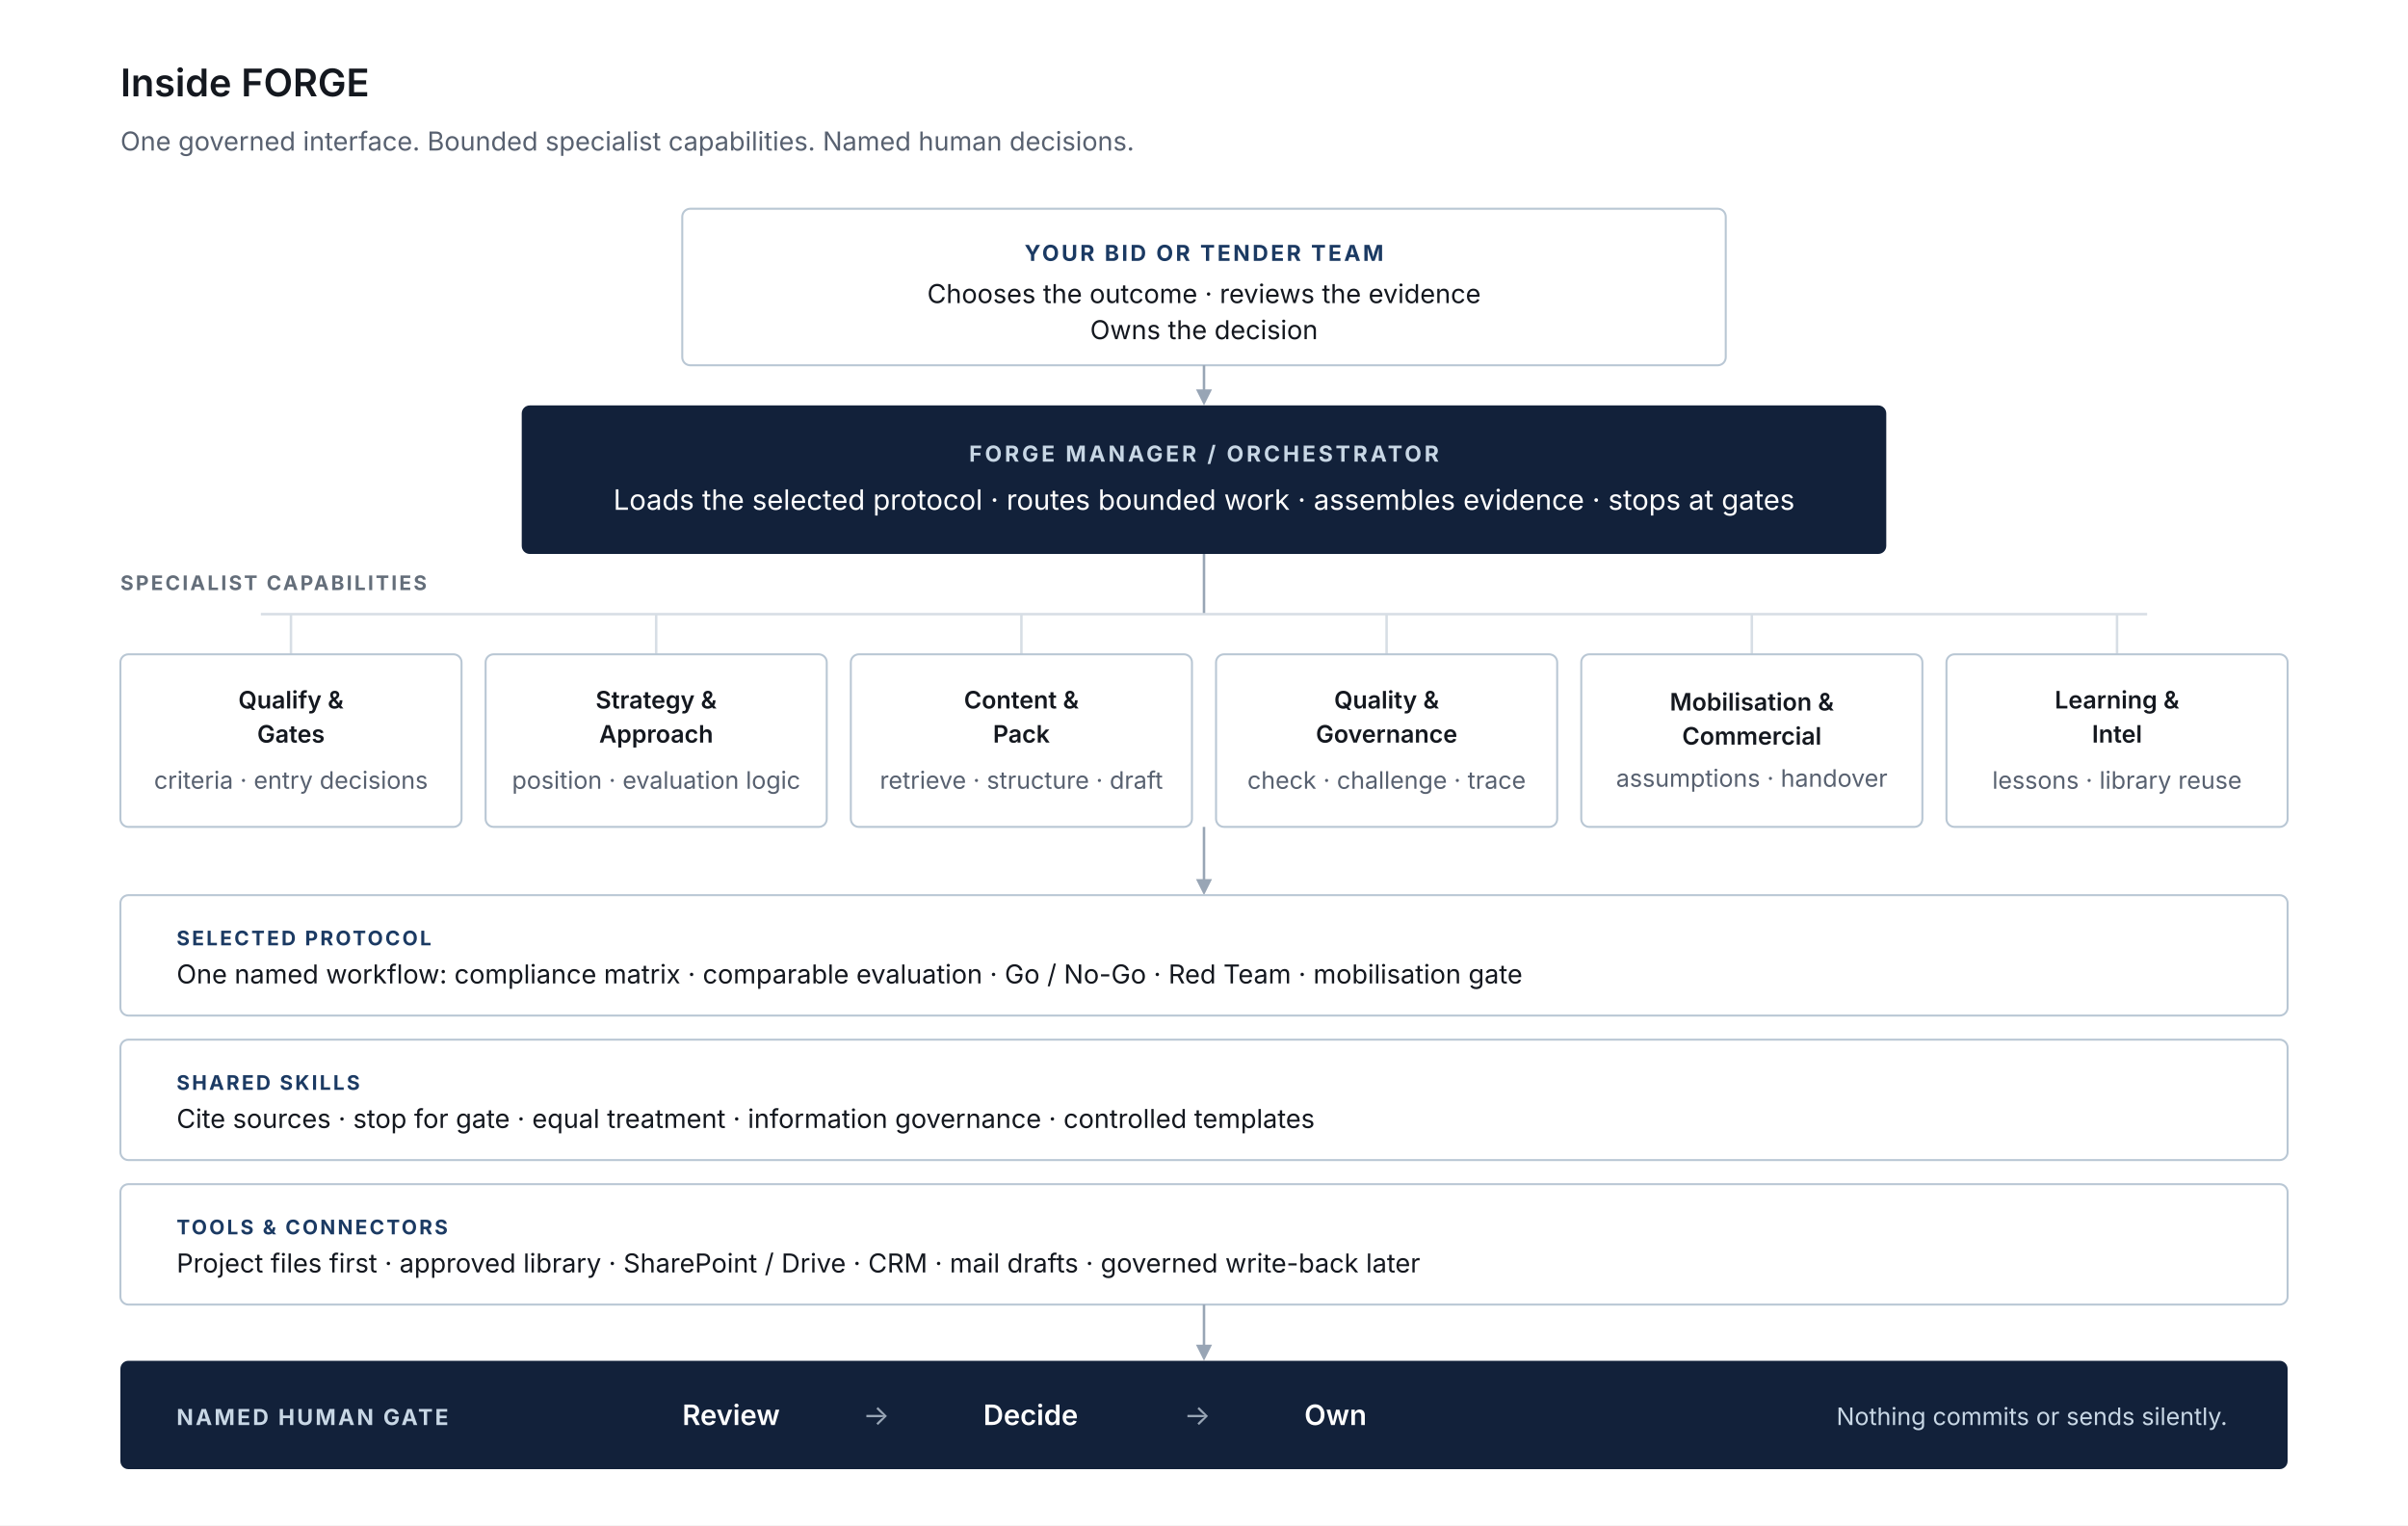
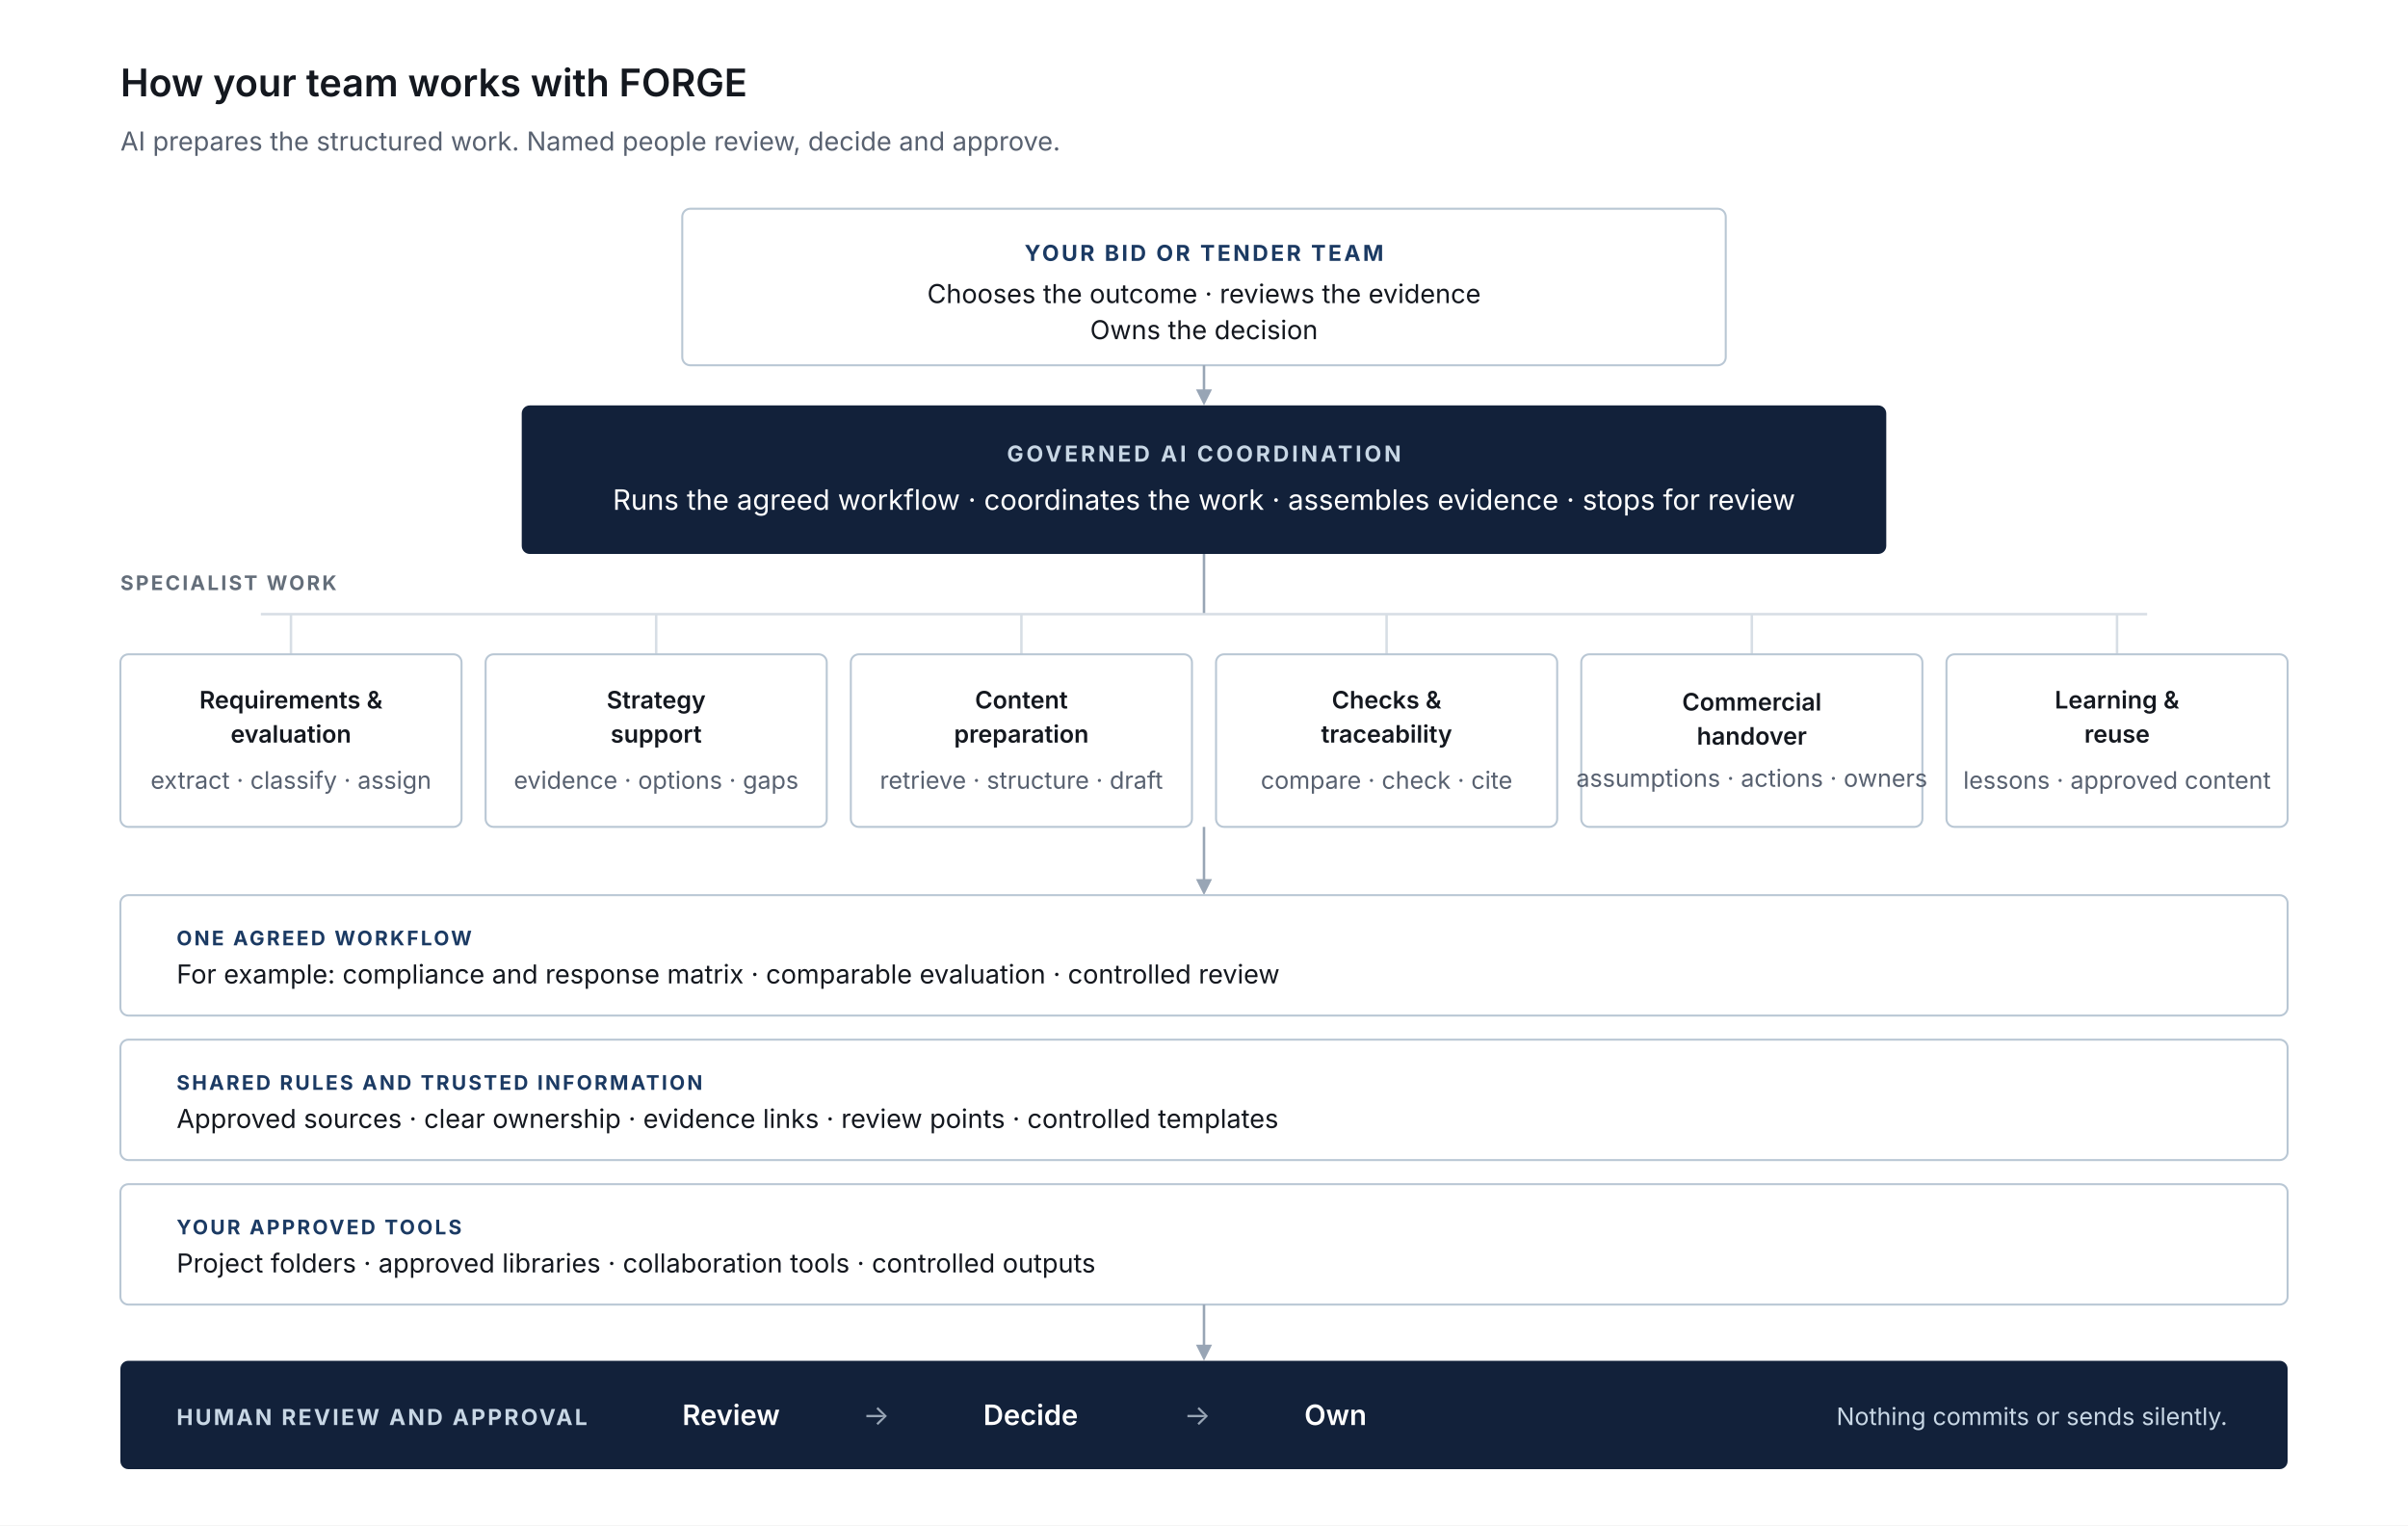
<svg xmlns="http://www.w3.org/2000/svg" viewBox="0 0 1200 760" role="img" aria-labelledby="title desc">
  <rect width="1200" height="760" fill="#FFFFFF" />
  <g font-family="Inter, -apple-system, BlinkMacSystemFont, Arial, sans-serif">
-     <text x="60" y="48" font-size="19" font-weight="600" fill="#14181F">Inside FORGE</text>
-     <text x="60" y="75" font-size="13" fill="#586170">One governed interface. Bounded specialist capabilities. Named human decisions.</text>
+     <text x="60" y="48" font-size="19" font-weight="600" fill="#14181F">How your team works with FORGE</text>
+     <text x="60" y="75" font-size="13" fill="#586170">AI prepares the structured work. Named people review, decide and approve.</text>
    <rect x="340" y="104" width="520" height="78" rx="4" fill="#FFFFFF" stroke="#B9C7D4" />
    <text x="600" y="130" text-anchor="middle" font-size="11" font-weight="700" letter-spacing="1.2" fill="#1B3A63">YOUR BID OR TENDER TEAM</text>
    <text x="600" y="151" text-anchor="middle" font-size="13" fill="#14181F">Chooses the outcome · reviews the evidence</text>
    <text x="600" y="169" text-anchor="middle" font-size="13" fill="#14181F">Owns the decision</text>
    <line x1="600" y1="182" x2="600" y2="198" stroke="#98A5B5" stroke-width="1.25" />
    <polygon points="596,194 600,202 604,194" fill="#98A5B5" />
    <rect x="260" y="202" width="680" height="74" rx="4" fill="#12213A" />
-     <text x="600" y="230" text-anchor="middle" font-size="11" font-weight="700" letter-spacing="1.4" fill="#C8D7E5">FORGE MANAGER / ORCHESTRATOR</text>
-     <text x="600" y="254" text-anchor="middle" font-size="14" fill="#FFFFFF">Loads the selected protocol · routes bounded work · assembles evidence · stops at gates</text>
+     <text x="600" y="230" text-anchor="middle" font-size="11" font-weight="700" letter-spacing="1.4" fill="#C8D7E5">GOVERNED AI COORDINATION</text>
+     <text x="600" y="254" text-anchor="middle" font-size="14" fill="#FFFFFF">Runs the agreed workflow · coordinates the work · assembles evidence · stops for review</text>
    <line x1="600" y1="276" x2="600" y2="306" stroke="#98A5B5" stroke-width="1.25" />
    <line x1="130" y1="306" x2="1070" y2="306" stroke="#D7DEE5" stroke-width="1.25" />
    <g stroke="#D7DEE5" stroke-width="1.25">
      <line x1="145" y1="306" x2="145" y2="326" />
      <line x1="327" y1="306" x2="327" y2="326" />
      <line x1="509" y1="306" x2="509" y2="326" />
      <line x1="691" y1="306" x2="691" y2="326" />
      <line x1="873" y1="306" x2="873" y2="326" />
      <line x1="1055" y1="306" x2="1055" y2="326" />
    </g>
-     <text x="60" y="294" font-size="10" font-weight="700" letter-spacing="1.1" fill="#646E7A">SPECIALIST CAPABILITIES</text>
+     <text x="60" y="294" font-size="10" font-weight="700" letter-spacing="1.1" fill="#646E7A">SPECIALIST WORK</text>
    <g font-size="12" text-anchor="middle">
      <g transform="translate(60,326)">
        <rect width="170" height="86" rx="4" fill="#FFFFFF" stroke="#B9C7D4" />
-         <text x="85" y="27" font-weight="600" fill="#14181F">Qualify &amp;</text>
-         <text x="85" y="44" font-weight="600" fill="#14181F">Gates</text>
-         <text x="85" y="67" fill="#586170">criteria · entry decisions</text>
+         <text x="85" y="27" font-weight="600" fill="#14181F">Requirements &amp;</text>
+         <text x="85" y="44" font-weight="600" fill="#14181F">evaluation</text>
+         <text x="85" y="67" fill="#586170">extract · classify · assign</text>
      </g>
      <g transform="translate(242,326)">
        <rect width="170" height="86" rx="4" fill="#FFFFFF" stroke="#B9C7D4" />
-         <text x="85" y="27" font-weight="600" fill="#14181F">Strategy &amp;</text>
-         <text x="85" y="44" font-weight="600" fill="#14181F">Approach</text>
-         <text x="85" y="67" fill="#586170">position · evaluation logic</text>
+         <text x="85" y="27" font-weight="600" fill="#14181F">Strategy</text>
+         <text x="85" y="44" font-weight="600" fill="#14181F">support</text>
+         <text x="85" y="67" fill="#586170">evidence · options · gaps</text>
      </g>
      <g transform="translate(424,326)">
        <rect width="170" height="86" rx="4" fill="#FFFFFF" stroke="#B9C7D4" />
-         <text x="85" y="27" font-weight="600" fill="#14181F">Content &amp;</text>
-         <text x="85" y="44" font-weight="600" fill="#14181F">Pack</text>
+         <text x="85" y="27" font-weight="600" fill="#14181F">Content</text>
+         <text x="85" y="44" font-weight="600" fill="#14181F">preparation</text>
        <text x="85" y="67" fill="#586170">retrieve · structure · draft</text>
      </g>
      <g transform="translate(606,326)">
        <rect width="170" height="86" rx="4" fill="#FFFFFF" stroke="#B9C7D4" />
-         <text x="85" y="27" font-weight="600" fill="#14181F">Quality &amp;</text>
-         <text x="85" y="44" font-weight="600" fill="#14181F">Governance</text>
-         <text x="85" y="67" fill="#586170">check · challenge · trace</text>
+         <text x="85" y="27" font-weight="600" fill="#14181F">Checks &amp;</text>
+         <text x="85" y="44" font-weight="600" fill="#14181F">traceability</text>
+         <text x="85" y="67" fill="#586170">compare · check · cite</text>
      </g>
      <g transform="translate(788,326)">
        <rect width="170" height="86" rx="4" fill="#FFFFFF" stroke="#B9C7D4" />
-         <text x="85" y="28" font-weight="600" fill="#14181F">Mobilisation &amp;</text>
-         <text x="85" y="45" font-weight="600" fill="#14181F">Commercial</text>
-         <text x="85" y="66" fill="#586170">assumptions · handover</text>
+         <text x="85" y="28" font-weight="600" fill="#14181F">Commercial</text>
+         <text x="85" y="45" font-weight="600" fill="#14181F">handover</text>
+         <text x="85" y="66" fill="#586170">assumptions · actions · owners</text>
      </g>
      <g transform="translate(970,326)">
        <rect width="170" height="86" rx="4" fill="#FFFFFF" stroke="#B9C7D4" />
        <text x="85" y="27" font-weight="600" fill="#14181F">Learning &amp;</text>
-         <text x="85" y="44" font-weight="600" fill="#14181F">Intel</text>
-         <text x="85" y="67" fill="#586170">lessons · library reuse</text>
+         <text x="85" y="44" font-weight="600" fill="#14181F">reuse</text>
+         <text x="85" y="67" fill="#586170">lessons · approved content</text>
      </g>
    </g>
    <line x1="600" y1="412" x2="600" y2="442" stroke="#98A5B5" stroke-width="1.25" />
    <polygon points="596,438 600,446 604,438" fill="#98A5B5" />
    <g>
      <rect x="60" y="446" width="1080" height="60" rx="4" fill="#FFFFFF" stroke="#B9C7D4" />
-       <text x="88" y="471" font-size="10" font-weight="700" letter-spacing="1.1" fill="#1B3A63">SELECTED PROTOCOL</text>
-       <text x="88" y="490" font-size="13" fill="#14181F">One named workflow: compliance matrix · comparable evaluation · Go / No-Go · Red Team · mobilisation gate</text>
+       <text x="88" y="471" font-size="10" font-weight="700" letter-spacing="1.1" fill="#1B3A63">ONE AGREED WORKFLOW</text>
+       <text x="88" y="490" font-size="13" fill="#14181F">For example: compliance and response matrix · comparable evaluation · controlled review</text>
      <rect x="60" y="518" width="1080" height="60" rx="4" fill="#FFFFFF" stroke="#B9C7D4" />
-       <text x="88" y="543" font-size="10" font-weight="700" letter-spacing="1.1" fill="#1B3A63">SHARED SKILLS</text>
-       <text x="88" y="562" font-size="13" fill="#14181F">Cite sources · stop for gate · equal treatment · information governance · controlled templates</text>
+       <text x="88" y="543" font-size="10" font-weight="700" letter-spacing="1.1" fill="#1B3A63">SHARED RULES AND TRUSTED INFORMATION</text>
+       <text x="88" y="562" font-size="13" fill="#14181F">Approved sources · clear ownership · evidence links · review points · controlled templates</text>
      <rect x="60" y="590" width="1080" height="60" rx="4" fill="#FFFFFF" stroke="#B9C7D4" />
-       <text x="88" y="615" font-size="10" font-weight="700" letter-spacing="1.1" fill="#1B3A63">TOOLS &amp; CONNECTORS</text>
-       <text x="88" y="634" font-size="13" fill="#14181F">Project files first · approved library · SharePoint / Drive · CRM · mail drafts · governed write-back later</text>
+       <text x="88" y="615" font-size="10" font-weight="700" letter-spacing="1.1" fill="#1B3A63">YOUR APPROVED TOOLS</text>
+       <text x="88" y="634" font-size="13" fill="#14181F">Project folders · approved libraries · collaboration tools · controlled outputs</text>
    </g>
    <line x1="600" y1="650" x2="600" y2="674" stroke="#98A5B5" stroke-width="1.25" />
    <polygon points="596,670 600,678 604,670" fill="#98A5B5" />
    <rect x="60" y="678" width="1080" height="54" rx="4" fill="#12213A" />
-     <text x="88" y="710" font-size="11" font-weight="700" letter-spacing="1.1" fill="#C8D7E5">NAMED HUMAN GATE</text>
+     <text x="88" y="710" font-size="11" font-weight="700" letter-spacing="1.1" fill="#C8D7E5">HUMAN REVIEW AND APPROVAL</text>
    <text x="340" y="710" font-size="14" font-weight="600" fill="#FFFFFF">Review</text>
    <text x="430" y="710" font-size="14" fill="#98A5B5">→</text>
    <text x="490" y="710" font-size="14" font-weight="600" fill="#FFFFFF">Decide</text>
    <text x="590" y="710" font-size="14" fill="#98A5B5">→</text>
    <text x="650" y="710" font-size="14" font-weight="600" fill="#FFFFFF">Own</text>
    <text x="1110" y="710" text-anchor="end" font-size="12" fill="#C8D7E5">Nothing commits or sends silently.</text>
  </g>
</svg>
